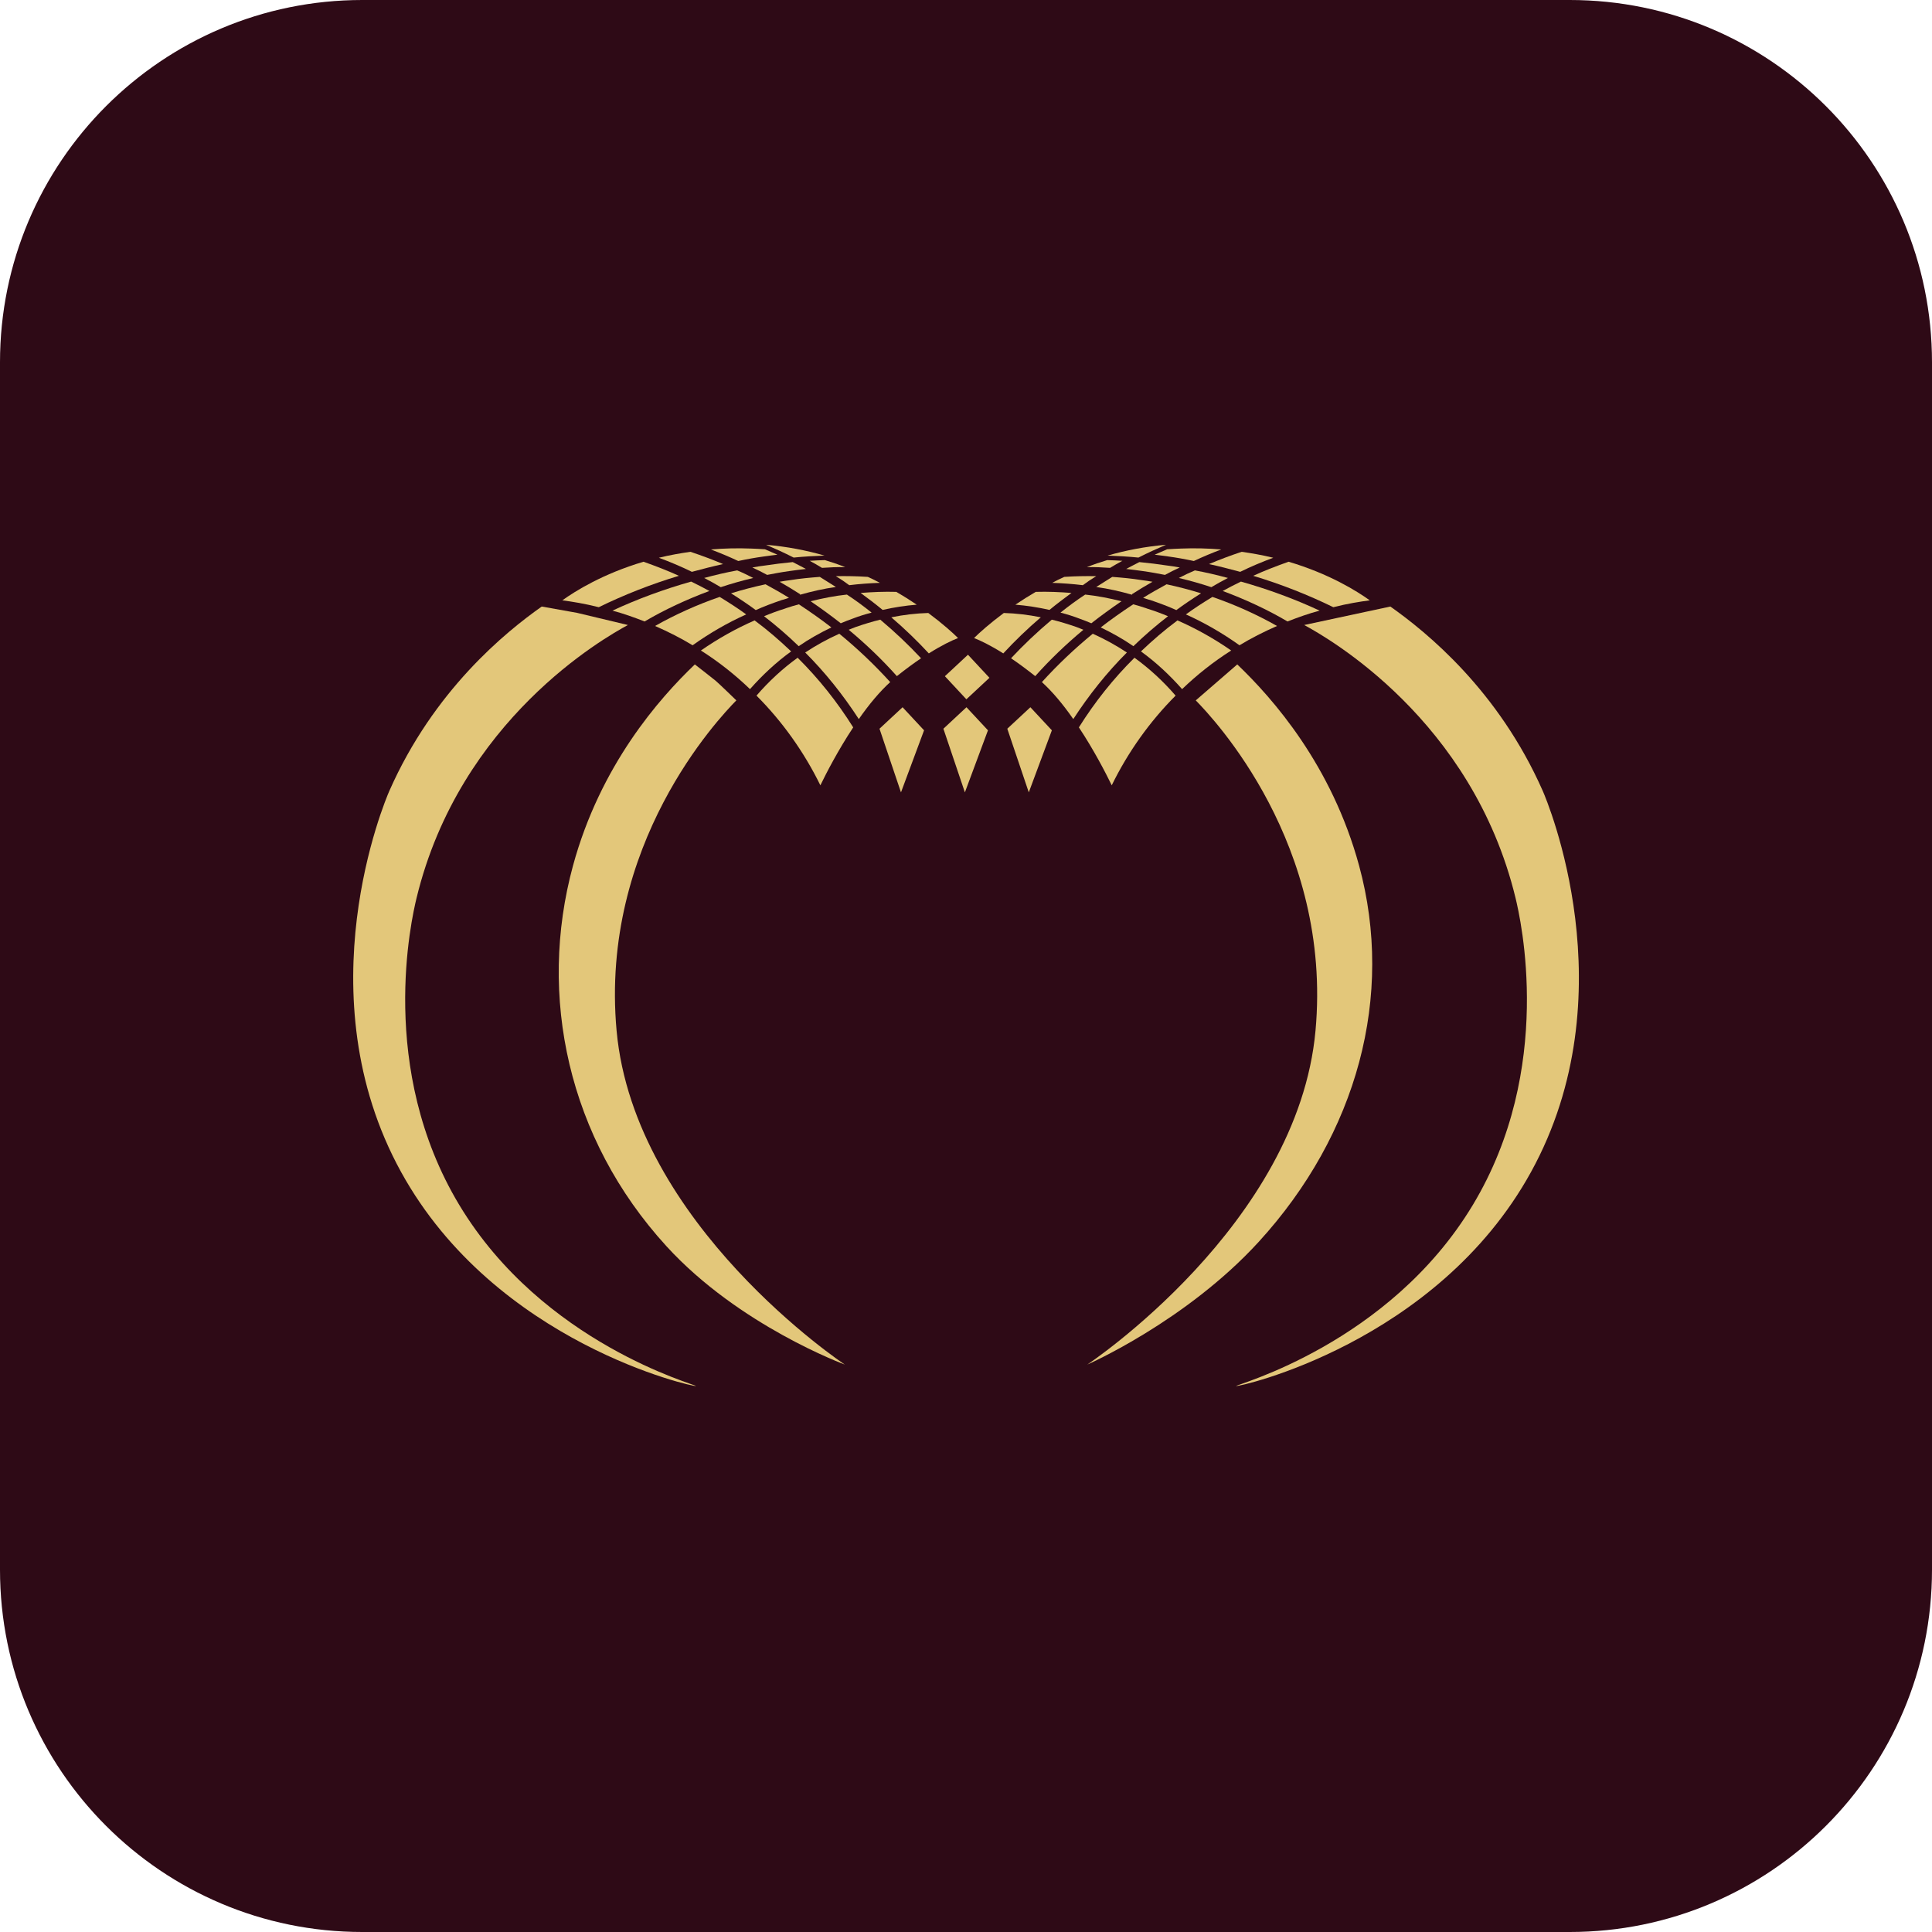
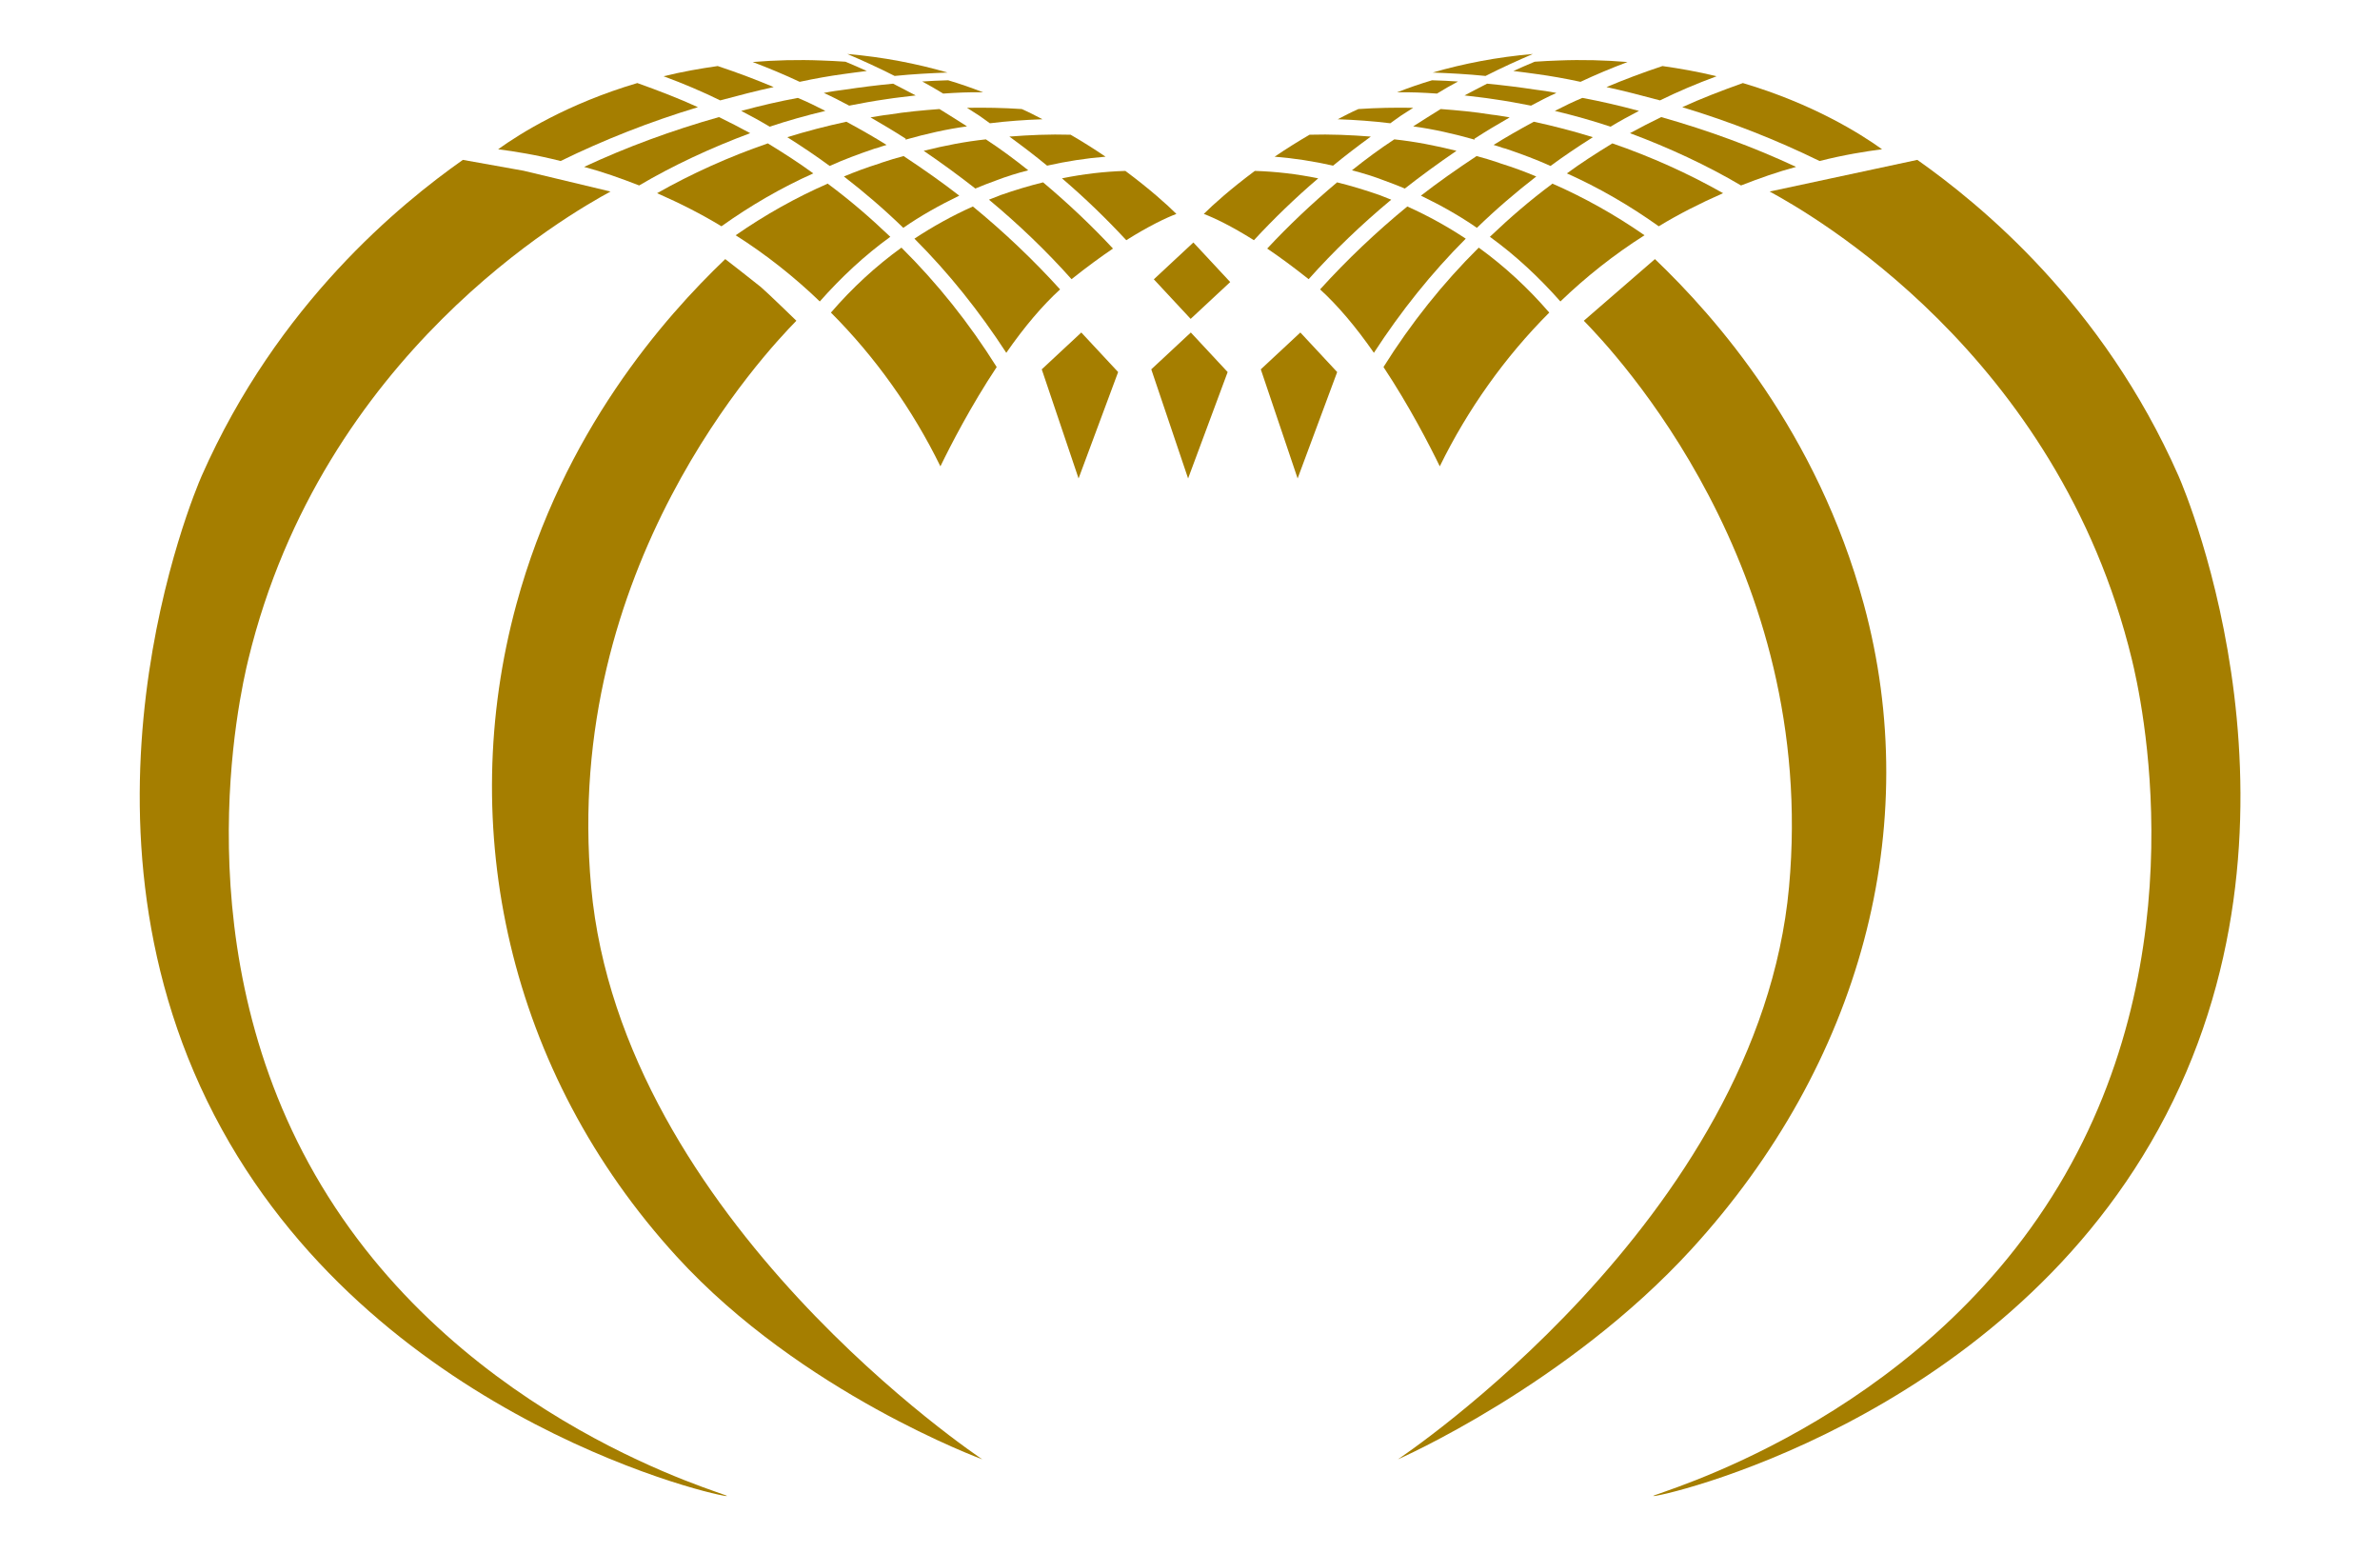
- <svg xmlns="http://www.w3.org/2000/svg" viewBox="0 0 64 64" width="64" height="64">
-   <rect width="64" height="64" rx="12" fill="#2E0A16" />
-   <g transform="translate(9.000 17.003) scale(0.08671) translate(-723.40 -476.40)" fill="#E3C77A">
+ <svg xmlns="http://www.w3.org/2000/svg" viewBox="723.4 476.4 530.5 345.9" role="img" aria-label="Mangalam emblem">
+   <g fill="#A57E00">
    <path transform="matrix(1,0,0,-1,859.4833,519.0851)" d="M0 0C-9.001-4.893-64.177-36.096-80.726-104.245-82.655-112.191-95.784-169.432-64.417-221.56-32.466-274.659 26.245-290.223 25.975-290.715 25.67-291.269-50.53-274.554-86.633-208.996-124.038-141.07-92.81-67.176-91.128-63.366-74.172-24.937-46.75-2.708-32.91 7.057L-19.388 4.636Z" />
    <path transform="matrix(1,0,0,-1,900.9124,547.8798)" d="M0 0C-6.794-6.938-52.252-54.95-45.744-126.202-38.965-200.411 41.446-253.746 41.446-253.746 41.446-253.746 1.127-238.96-26.649-208.582-64.404-167.294-75.906-112.793-62.41-63.18-51.965-24.781-29.499 .699-15.855 13.738-15.855 13.738-9.186 8.563-7.947 7.537-6.708 6.511 0 0 0 0" />
    <path transform="matrix(1,0,0,-1,945.5629,558.1968)" d="M0 0C-5.722-8.617-10.272-17.441-12.547-22.129-18.751-9.445-27.093 2.275-36.951 12.133-32.194 17.648-26.955 22.474-21.233 26.611-13.236 18.683-6.135 9.79 0 0" />
    <path transform="matrix(1,0,0,-1,959.6958,540.8931)" d="M0 0C-3.861-3.516-7.928-8.273-11.995-14.132-17.994-4.894-24.819 3.654-32.47 11.306-28.403 13.995-24.06 16.408-19.441 18.476-12.547 12.823-5.998 6.618 0 0" />
    <path transform="matrix(1,0,0,-1,971.4841,531.793)" d="M0 0C-2.757-1.862-5.86-4.136-9.238-6.825-14.89-.483-21.096 5.446-27.645 10.892-26.817 11.237-25.921 11.582-25.025 11.926-21.853 13.03-18.682 13.995-15.58 14.753-9.996 10.065-4.756 5.101 0 0" />
    <path transform="matrix(1,0,0,-1,985.617,524.0719)" d="M0 0C-2.345-.896-6.136-2.689-11.169-5.86-15.58-1.103-20.337 3.516-25.507 7.928-20.751 8.893-16.063 9.445-11.375 9.583-5.999 5.584-2.069 2.068 0 0" />
    <path transform="matrix(1,0,0,-1,952.5948,514.3512)" d="M0 0C-2.413-.621-4.894-1.379-7.377-2.344-8.893-2.896-10.341-3.447-11.788-4.068-15.304-1.31-19.165 1.516-23.301 4.343-18.613 5.515-13.995 6.411-9.445 6.894-6.273 4.825-3.102 2.482 0 0" />
    <path transform="matrix(1,0,0,-1,921.8483,529.1734)" d="M0 0C-5.722-4.136-10.962-9.031-15.718-14.408-21.372-8.962-27.714-3.93-34.47 .345-27.921 4.895-21.027 8.755-13.926 11.858-13.857 11.789-13.857 11.789-13.788 11.72-8.962 8.135-4.481 4.274 0 0" />
    <path transform="matrix(1,0,0,-1,904.6825,515.0409)" d="M0 0C-7.101-3.171-13.995-7.169-20.475-11.788-24.888-9.1-29.644-6.687-34.815-4.412-27.162-.069-18.751 3.723-10.134 6.687-6.412 4.412-3.102 2.275 0 0" />
    <path transform="matrix(1,0,0,-1,955.7658,502.9766)" d="M0 0C-3.929-.138-7.858-.414-11.719-.896-12.547-.276-13.374 .276-14.132 .827-15.028 1.379-15.924 2-16.821 2.551-12.754 2.62-8.686 2.551-4.618 2.275-3.033 1.586-1.447 .758 0 0" />
    <path transform="matrix(1,0,0,-1,934.6019,492.5667)" d="M0 0C-3.791-.138-7.721-.345-11.789-.758-15.442 1.103-18.958 2.689-22.336 4.136-14.339 3.447-6.894 1.999 0 0" />
    <path transform="matrix(1,0,0,-1,916.6088,492.2221)" d="M0 0C-1.861-.207-3.654-.483-5.239-.689-8.272-1.103-11.444-1.654-14.96-2.413-18.338-.827-21.785 .621-25.438 2-20.475 2.413-15.304 2.551-10.134 2.344-8.341 2.275-6.618 2.206-4.756 2.068-3.102 1.379-1.516 .69 0 0" />
    <path transform="matrix(1,0,0,-1,927.5009,497.6681)" d="M0 0C-2.137-.276-4.343-.483-6.481-.827-9.445-1.241-12.34-1.792-14.822-2.275-16.753-1.241-18.613-.276-20.475 .552-18.82 .896-17.235 1.103-15.648 1.31-12.478 1.792-8.686 2.275-5.032 2.62-3.309 1.724-1.654 .896 0 0" />
    <path transform="matrix(1,0,0,-1,895.8581,495.8065)" d="M0 0C-3.861-.827-7.79-1.862-11.926-2.965-15.856-1.034-20.062 .758-24.543 2.413-20.337 3.447-16.339 4.136-12.478 4.688-7.928 3.171-3.93 1.654 0 0" />
    <path transform="matrix(1,0,0,-1,878.9683,500.2878)" d="M0 0C-10.755-3.24-21.027-7.307-30.609-11.995-36.055-10.616-40.812-9.858-44.535-9.376-39.64-5.86-29.092 .758-13.513 5.378-8.686 3.654-4.206 1.931 0 0" />
    <path transform="matrix(1,0,0,-1,890.6187,506.0789)" d="M0 0C-8.686-3.24-17.166-7.17-24.75-11.651-28.816-10.065-32.884-8.617-37.02-7.514-27.576-3.102-17.442 .621-6.963 3.585-4.549 2.413-2.276 1.241 0 0" />
    <path transform="matrix(1,0,0,-1,937.2216,520.0043)" d="M0 0C-4.412-2.137-8.617-4.481-12.478-7.17-16.821-2.964-21.165 .758-25.714 4.274-23.232 5.308-20.682 6.273-17.787 7.17L-17.235 7.377C-15.58 7.928-13.995 8.41-12.409 8.824-7.928 5.86-3.723 2.895 0 0" />
    <path transform="matrix(1,0,0,-1,921.0202,508.6981)" d="M0 0C-.688-.207-1.378-.414-2.137-.69L-2.688-.828C-6.342-2.069-9.651-3.309-12.684-4.688-15.579-2.551-18.751-.414-22.129 1.723-17.923 3.033-13.443 4.205-8.962 5.17-5.652 3.378-2.757 1.723 0 0" />
    <path transform="matrix(1,0,0,-1,925.2263,507.5264)" d="M0 0 .069 .207C-2.483 1.861-5.032 3.378-7.79 4.964-6.48 5.171-5.101 5.446-3.723 5.584 .069 6.204 3.93 6.549 7.583 6.825 9.582 5.584 11.581 4.343 13.719 2.964 9.169 2.344 4.618 1.31 0 0" />
    <path transform="matrix(1,0,0,-1,942.53,496.9789)" d="M0 0C-3.033 .069-5.93-.069-8.893-.276-10.479 .69-11.995 1.586-13.581 2.413-11.788 2.551-9.927 2.62-7.79 2.689-5.239 1.931-2.62 1.034 0 0" />
    <path transform="matrix(1,0,0,-1,907.3704,501.115)" d="M0 0C-4.342-1.034-8.479-2.206-12.409-3.516-14.476-2.275-16.614-1.103-18.751 0-14.407 1.172-10.272 2.137-6.135 2.895-4.135 2.068-2.137 1.103 0 0" />
    <path transform="matrix(1,0,0,-1,969.8297,511.3179)" d="M0 0C-4.343-.345-8.755-1.034-13.03-2-15.787 .276-18.613 2.413-21.44 4.481-17.028 4.825-12.478 5.032-7.79 4.894-5.17 3.378-2.551 1.724 0 0" />
    <path transform="matrix(1,0,0,-1,988.7949,547.4639)" d="M0 0-8.208 8.817 .608 17.025 8.817 8.208Z" />
    <path transform="matrix(1,0,0,-1,988.2261,583.0241)" d="M0 0-8.208 24.316 .608 32.524 8.817 23.708Z" />
    <path transform="matrix(1,0,0,-1,963.8132,583.0241)" d="M0 0-8.208 24.316 .608 32.524 8.817 23.708Z" />
    <path transform="matrix(1,0,0,-1,1012.639,583.0241)" d="M0 0-8.208 24.316 .608 32.524 8.817 23.708Z" />
    <path transform="matrix(1,0,0,-1,1117.859,519.0851)" d="M0 0C9.001-4.893 64.177-36.096 80.726-104.245 82.655-112.191 95.783-169.432 64.417-221.56 32.466-274.659-26.245-290.223-25.975-290.715-25.67-291.269 50.53-274.554 86.633-208.996 124.038-141.07 92.809-67.176 91.128-63.366 74.172-24.937 46.75-2.708 32.91 7.057Z" />
    <path transform="matrix(1,0,0,-1,1076.43,547.8798)" d="M0 0C6.794-6.938 52.252-54.95 45.744-126.202 38.965-200.411-41.446-253.746-41.446-253.746-41.446-253.746-3.739-237.248 24.038-206.871 61.792-165.582 75.906-112.793 62.411-63.18 51.965-24.781 29.499 .699 15.855 13.738Z" />
    <path transform="matrix(1,0,0,-1,1031.779,558.1968)" d="M0 0C5.722-8.617 10.272-17.441 12.547-22.129 18.751-9.445 27.093 2.275 36.951 12.133 32.194 17.648 26.955 22.474 21.233 26.611 13.236 18.683 6.135 9.79 0 0" />
    <path transform="matrix(1,0,0,-1,1017.646,540.8931)" d="M0 0C3.861-3.516 7.928-8.273 11.995-14.132 17.994-4.894 24.819 3.654 32.47 11.306 28.403 13.995 24.06 16.408 19.441 18.476 12.547 12.823 5.998 6.618 0 0" />
    <path transform="matrix(1,0,0,-1,1005.858,531.793)" d="M0 0C2.757-1.862 5.86-4.136 9.238-6.825 14.89-.483 21.096 5.446 27.645 10.892 26.817 11.237 25.921 11.582 25.025 11.926 21.853 13.03 18.682 13.995 15.58 14.753 9.996 10.065 4.756 5.101 0 0" />
    <path transform="matrix(1,0,0,-1,991.7252,524.0719)" d="M0 0C2.345-.896 6.136-2.689 11.169-5.86 15.58-1.103 20.337 3.516 25.507 7.928 20.751 8.893 16.063 9.445 11.375 9.583 5.999 5.584 2.069 2.068 0 0" />
    <path transform="matrix(1,0,0,-1,1024.747,514.3512)" d="M0 0C2.413-.621 4.894-1.379 7.377-2.344 8.893-2.896 10.341-3.447 11.788-4.068 15.304-1.31 19.165 1.516 23.302 4.343 18.613 5.515 13.995 6.411 9.445 6.894 6.273 4.825 3.102 2.482 0 0" />
    <path transform="matrix(1,0,0,-1,1055.494,529.1734)" d="M0 0C5.723-4.136 10.962-9.031 15.718-14.408 21.372-8.962 27.714-3.93 34.47 .345 27.921 4.895 21.027 8.755 13.926 11.858L13.788 11.72C8.963 8.135 4.481 4.274 0 0" />
    <path transform="matrix(1,0,0,-1,1072.66,515.0409)" d="M0 0C7.101-3.171 13.995-7.169 20.475-11.788 24.888-9.1 29.644-6.687 34.815-4.412 27.162-.069 18.751 3.723 10.134 6.687 6.412 4.412 3.102 2.275 0 0" />
    <path transform="matrix(1,0,0,-1,1021.576,502.9766)" d="M0 0C3.929-.138 7.858-.414 11.719-.896 12.547-.276 13.374 .276 14.132 .827 15.028 1.379 15.925 2 16.821 2.551 12.754 2.62 8.686 2.551 4.618 2.275 3.033 1.586 1.447 .758 0 0" />
    <path transform="matrix(1,0,0,-1,1042.74,492.5667)" d="M0 0C3.791-.138 7.721-.345 11.789-.758 15.442 1.103 18.958 2.689 22.336 4.136 14.339 3.447 6.894 1.999 0 0" />
    <path transform="matrix(1,0,0,-1,1060.733,492.2221)" d="M0 0C1.861-.207 3.654-.483 5.24-.689 8.272-1.103 11.444-1.654 14.96-2.413 18.338-.827 21.785 .621 25.438 2 20.475 2.413 15.304 2.551 10.134 2.344 8.341 2.275 6.618 2.206 4.756 2.068 3.102 1.379 1.516 .69 0 0" />
    <path transform="matrix(1,0,0,-1,1049.841,497.6681)" d="M0 0C2.137-.276 4.343-.483 6.481-.827 9.445-1.241 12.34-1.792 14.822-2.275 16.753-1.241 18.613-.276 20.475 .552 18.82 .896 17.235 1.103 15.648 1.31 12.478 1.792 8.686 2.275 5.032 2.62 3.309 1.724 1.655 .896 0 0" />
    <path transform="matrix(1,0,0,-1,1081.484,495.8065)" d="M0 0C3.861-.827 7.79-1.862 11.926-2.965 15.856-1.034 20.062 .758 24.543 2.413 20.337 3.447 16.339 4.136 12.478 4.688 7.928 3.171 3.93 1.654 0 0" />
    <path transform="matrix(1,0,0,-1,1098.374,500.2878)" d="M0 0C10.755-3.24 21.027-7.307 30.609-11.995 36.055-10.616 40.812-9.858 44.535-9.376 39.64-5.86 29.092 .758 13.513 5.378 8.686 3.654 4.206 1.931 0 0" />
    <path transform="matrix(1,0,0,-1,1086.724,506.0789)" d="M0 0C8.686-3.24 17.166-7.17 24.75-11.651 28.816-10.065 32.884-8.617 37.02-7.514 27.576-3.102 17.442 .621 6.963 3.585 4.549 2.413 2.276 1.241 0 0" />
    <path transform="matrix(1,0,0,-1,1040.121,520.0043)" d="M0 0C4.412-2.137 8.617-4.481 12.478-7.17 16.821-2.964 21.165 .758 25.714 4.274 23.233 5.308 20.682 6.273 17.787 7.17L17.235 7.377C15.58 7.928 13.995 8.41 12.409 8.824 7.928 5.86 3.723 2.895 0 0" />
    <path transform="matrix(1,0,0,-1,1056.322,508.6981)" d="M0 0C.688-.207 1.378-.414 2.137-.69L2.688-.828C6.342-2.069 9.651-3.309 12.684-4.688 15.579-2.551 18.751-.414 22.129 1.723 17.923 3.033 13.443 4.205 8.962 5.17 5.652 3.378 2.757 1.723 0 0" />
    <path transform="matrix(1,0,0,-1,1052.116,507.5264)" d="M0 0-.069 .207C2.483 1.861 5.032 3.378 7.79 4.964 6.48 5.171 5.101 5.446 3.723 5.584-.069 6.204-3.93 6.549-7.583 6.825-9.582 5.584-11.581 4.343-13.719 2.964-9.169 2.344-4.618 1.31 0 0" />
    <path transform="matrix(1,0,0,-1,1034.812,496.9789)" d="M0 0C3.033 .069 5.929-.069 8.893-.276 10.479 .69 11.995 1.586 13.581 2.413 11.788 2.551 9.927 2.62 7.79 2.689 5.239 1.931 2.62 1.034 0 0" />
    <path transform="matrix(1,0,0,-1,1069.972,501.115)" d="M0 0C4.342-1.034 8.479-2.206 12.409-3.516 14.476-2.275 16.614-1.103 18.751 0 14.407 1.172 10.272 2.137 6.135 2.895 4.135 2.068 2.137 1.103 0 0" />
    <path transform="matrix(1,0,0,-1,1007.513,511.3179)" d="M0 0C4.343-.345 8.755-1.034 13.03-2 15.787 .276 18.613 2.413 21.44 4.481 17.028 4.825 12.478 5.032 7.79 4.894 5.17 3.378 2.551 1.724 0 0" />
  </g>
</svg>
